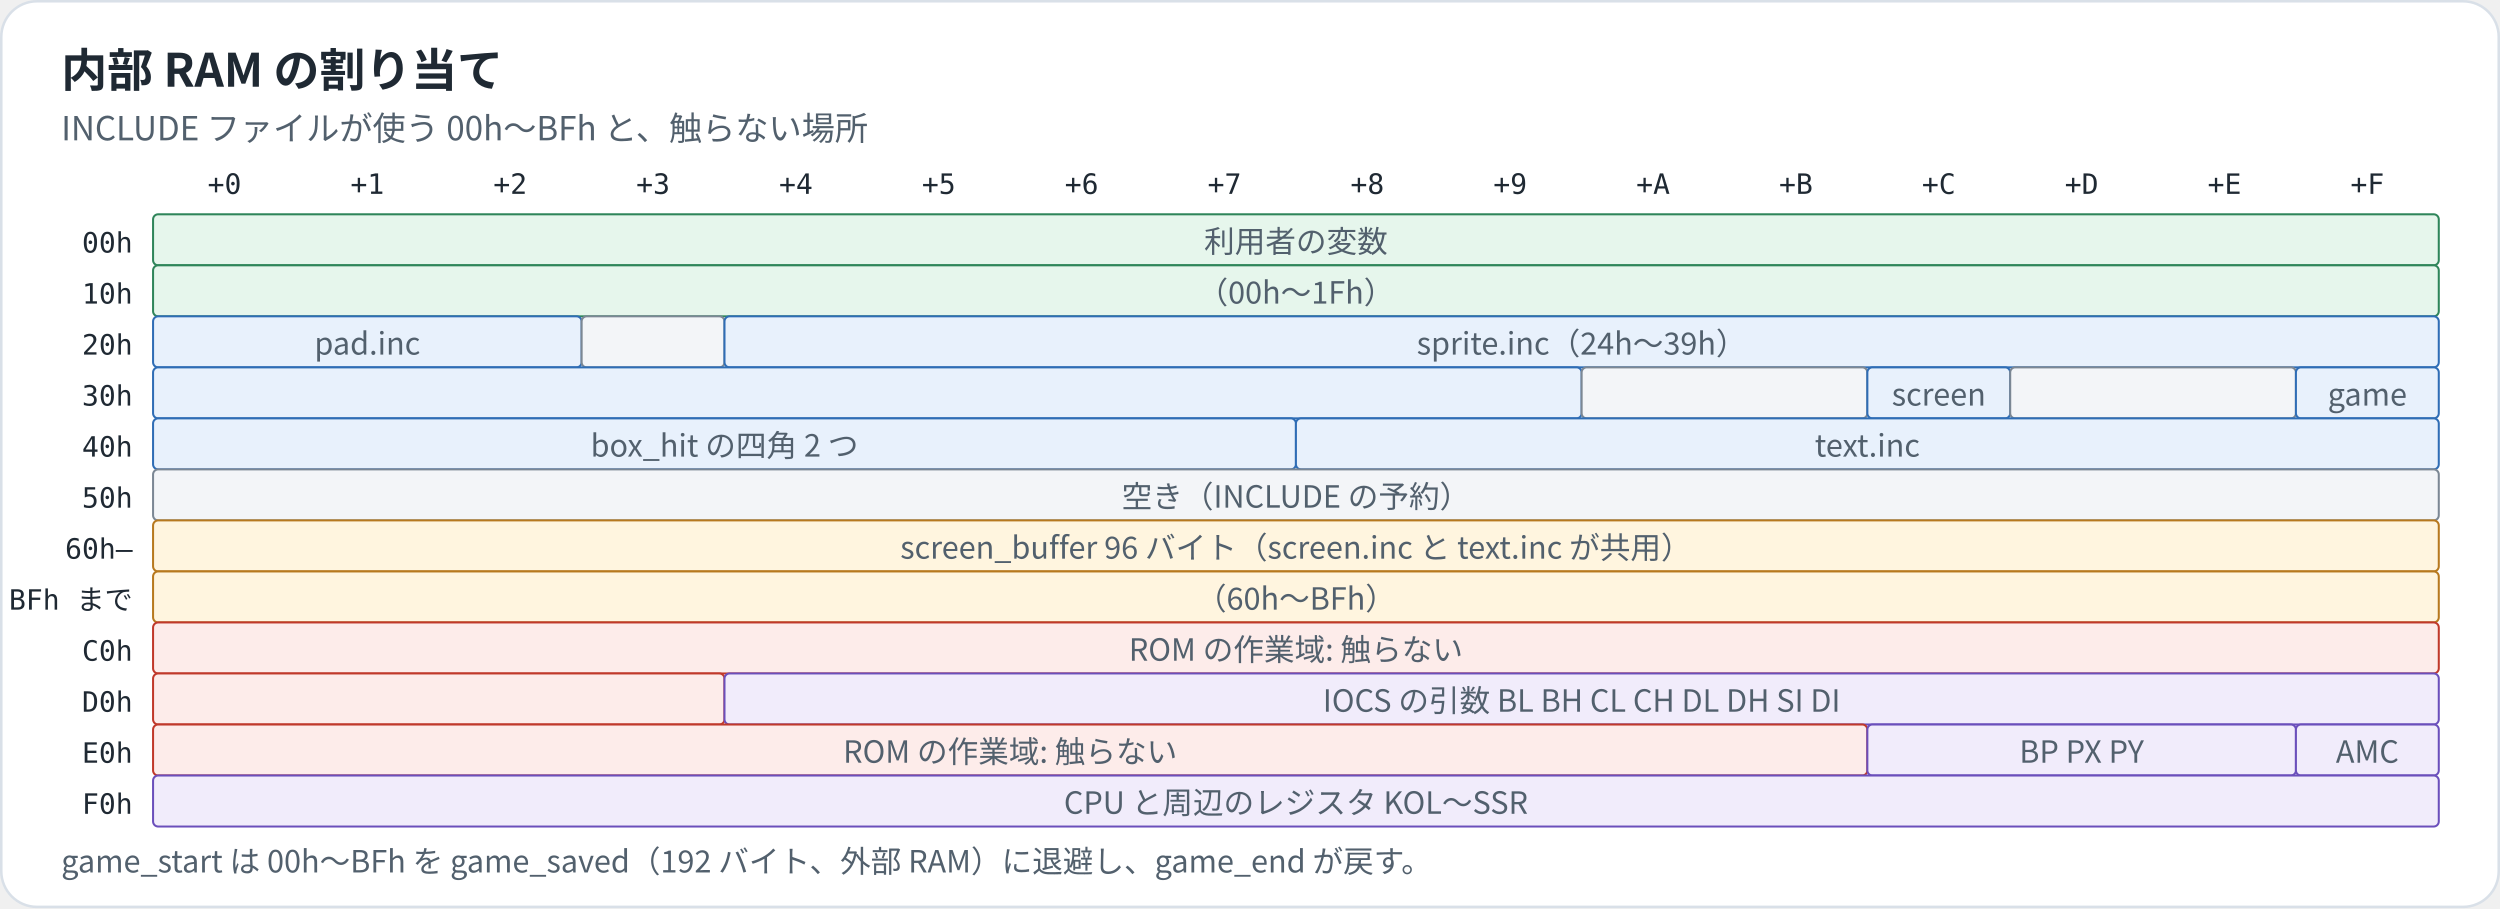
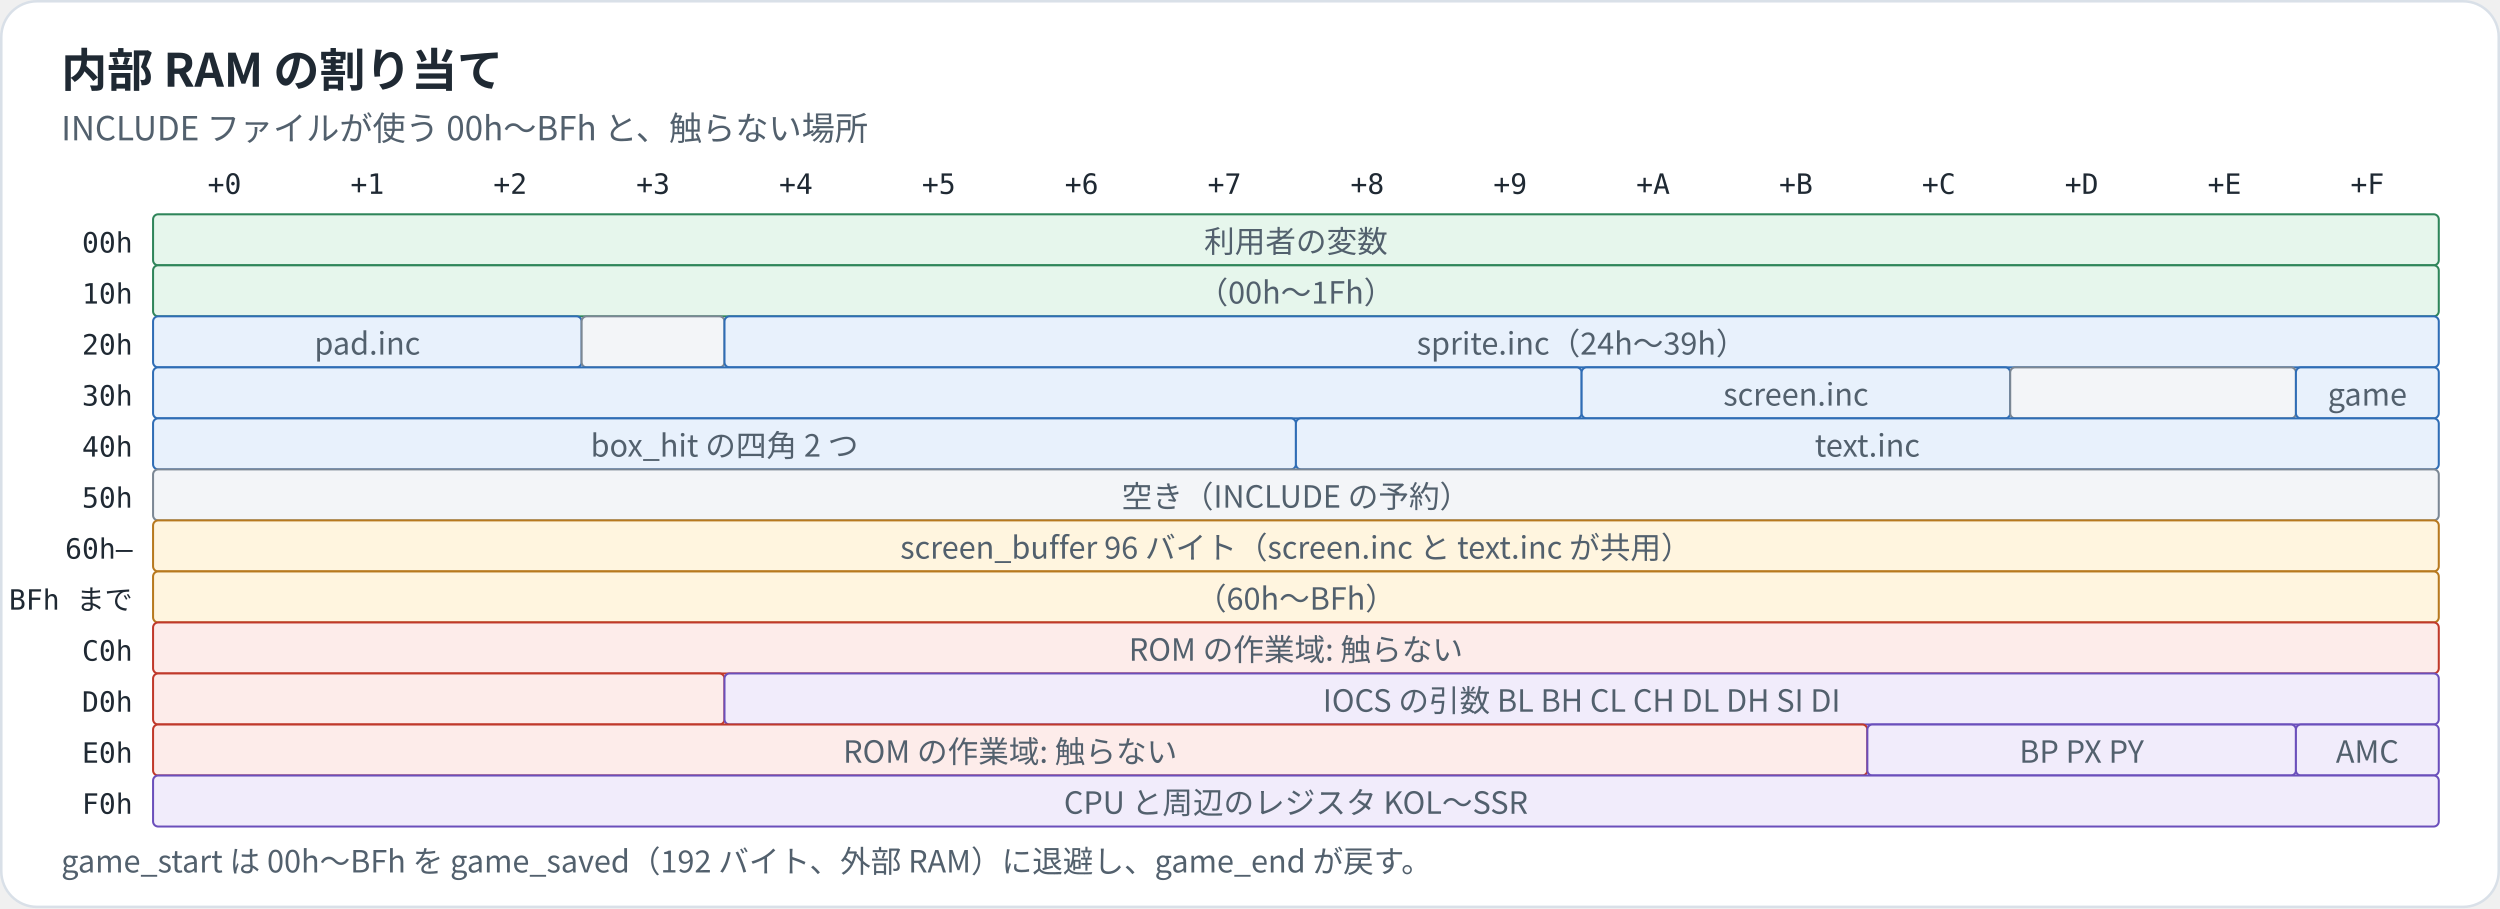
<svg xmlns="http://www.w3.org/2000/svg" viewBox="0 0 980 356" width="980" height="356" role="img" aria-labelledby="t d">
  <style>
    text { font-family: "Yu Gothic UI", "Meiryo", "Hiragino Sans", "Noto Sans CJK JP", "Noto Sans JP", sans-serif; font-size: 14px; fill: #1F2933; }
    .b { font-weight: 700; }
    .h { font-weight: 700; font-size: 18px; }
    .sub { font-size: 13px; fill: #52606D; }
    .s { font-size: 12px; fill: #52606D; }
    .m { font-family: "Cascadia Mono", "Consolas", "Menlo", "DejaVu Sans Mono", monospace; font-size: 13px; }
    .ms { font-family: "Cascadia Mono", "Consolas", "Menlo", "DejaVu Sans Mono", monospace; font-size: 11px; }
    .lbl { font-size: 12px; fill: #52606D; paint-order: stroke; stroke: #FFFFFF; stroke-width: 4px; stroke-linejoin: round; }
  </style>
  <defs>
    <marker id="a" viewBox="0 0 10 10" refX="9" refY="5" markerWidth="7" markerHeight="7" orient="auto-start-reverse">
      <path d="M0 0L10 5L0 10z" fill="#52606D" />
    </marker>
  </defs>
  <rect x="0.5" y="0.5" width="979" height="355" rx="14" fill="#FFFFFF" stroke="#D9E0E8" />
  <text x="24" y="34" class="h">内部 RAM の割り当て</text>
  <text x="24" y="55" class="sub">INCLUDE ファイルが使う 00h〜BFh と、触らない場所</text>
  <text x="88" y="76" class="ms" xml:space="preserve" text-anchor="middle">+0</text>
  <text x="144" y="76" class="ms" xml:space="preserve" text-anchor="middle">+1</text>
  <text x="200" y="76" class="ms" xml:space="preserve" text-anchor="middle">+2</text>
  <text x="256" y="76" class="ms" xml:space="preserve" text-anchor="middle">+3</text>
  <text x="312" y="76" class="ms" xml:space="preserve" text-anchor="middle">+4</text>
  <text x="368" y="76" class="ms" xml:space="preserve" text-anchor="middle">+5</text>
  <text x="424" y="76" class="ms" xml:space="preserve" text-anchor="middle">+6</text>
  <text x="480" y="76" class="ms" xml:space="preserve" text-anchor="middle">+7</text>
  <text x="536" y="76" class="ms" xml:space="preserve" text-anchor="middle">+8</text>
  <text x="592" y="76" class="ms" xml:space="preserve" text-anchor="middle">+9</text>
  <text x="648" y="76" class="ms" xml:space="preserve" text-anchor="middle">+A</text>
  <text x="704" y="76" class="ms" xml:space="preserve" text-anchor="middle">+B</text>
  <text x="760" y="76" class="ms" xml:space="preserve" text-anchor="middle">+C</text>
  <text x="816" y="76" class="ms" xml:space="preserve" text-anchor="middle">+D</text>
  <text x="872" y="76" class="ms" xml:space="preserve" text-anchor="middle">+E</text>
  <text x="928" y="76" class="ms" xml:space="preserve" text-anchor="middle">+F</text>
  <text x="52" y="99" class="ms" xml:space="preserve" text-anchor="end">00h</text>
  <text x="52" y="119" class="ms" xml:space="preserve" text-anchor="end">10h</text>
  <text x="52" y="139" class="ms" xml:space="preserve" text-anchor="end">20h</text>
  <text x="52" y="159" class="ms" xml:space="preserve" text-anchor="end">30h</text>
  <text x="52" y="179" class="ms" xml:space="preserve" text-anchor="end">40h</text>
  <text x="52" y="199" class="ms" xml:space="preserve" text-anchor="end">50h</text>
  <text x="52" y="219" class="ms" xml:space="preserve" text-anchor="end">60h–</text>
  <text x="52" y="239" class="ms" xml:space="preserve" text-anchor="end">BFh まで</text>
  <text x="52" y="259" class="ms" xml:space="preserve" text-anchor="end">C0h</text>
  <text x="52" y="279" class="ms" xml:space="preserve" text-anchor="end">D0h</text>
  <text x="52" y="299" class="ms" xml:space="preserve" text-anchor="end">E0h</text>
  <text x="52" y="319" class="ms" xml:space="preserve" text-anchor="end">F0h</text>
  <rect x="60" y="84" width="896" height="20" rx="2" fill="#E6F6EC" stroke="#2F855A" stroke-width="0.8" />
  <text x="508" y="99" class="s" text-anchor="middle">利用者の変数</text>
  <rect x="60" y="104" width="896" height="20" rx="2" fill="#E6F6EC" stroke="#2F855A" stroke-width="0.8" />
  <text x="508" y="119" class="s" text-anchor="middle">（00h〜1Fh）</text>
  <rect x="60" y="124" width="168" height="20" rx="2" fill="#E8F1FC" stroke="#2F6DB5" stroke-width="0.8" />
  <text x="144" y="139" class="s" text-anchor="middle">pad.inc</text>
  <rect x="228" y="124" width="56" height="20" rx="2" fill="#F3F5F8" stroke="#7B8794" stroke-width="0.8" />
  <rect x="284" y="124" width="672" height="20" rx="2" fill="#E8F1FC" stroke="#2F6DB5" stroke-width="0.8" />
  <text x="620" y="139" class="s" text-anchor="middle">sprite.inc（24h〜39h）</text>
  <rect x="60" y="144" width="560" height="20" rx="2" fill="#E8F1FC" stroke="#2F6DB5" stroke-width="0.8" />
-   <rect x="620" y="144" width="112" height="20" rx="2" fill="#F3F5F8" stroke="#7B8794" stroke-width="0.8" />
-   <rect x="732" y="144" width="56" height="20" rx="2" fill="#E8F1FC" stroke="#2F6DB5" stroke-width="0.8" />
-   <text x="760" y="159" class="s" text-anchor="middle">screen</text>
+   <rect x="620" y="144" width="168" height="20" rx="2" fill="#E8F1FC" stroke="#2F6DB5" stroke-width="0.8" />
+   <text x="704" y="159" class="s" text-anchor="middle">screen.inc</text>
  <rect x="788" y="144" width="112" height="20" rx="2" fill="#F3F5F8" stroke="#7B8794" stroke-width="0.8" />
  <rect x="900" y="144" width="56" height="20" rx="2" fill="#E8F1FC" stroke="#2F6DB5" stroke-width="0.8" />
  <text x="928" y="159" class="s" text-anchor="middle">game</text>
  <rect x="60" y="164" width="448" height="20" rx="2" fill="#E8F1FC" stroke="#2F6DB5" stroke-width="0.8" />
  <text x="284" y="179" class="s" text-anchor="middle">box_hit の四角 2 つ</text>
  <rect x="508" y="164" width="448" height="20" rx="2" fill="#E8F1FC" stroke="#2F6DB5" stroke-width="0.8" />
  <text x="732" y="179" class="s" text-anchor="middle">text.inc</text>
  <rect x="60" y="184" width="896" height="20" rx="2" fill="#F3F5F8" stroke="#7B8794" stroke-width="0.8" />
  <text x="508" y="199" class="s" text-anchor="middle">空き（INCLUDE の予約）</text>
  <rect x="60" y="204" width="896" height="20" rx="2" fill="#FFF5DF" stroke="#B7791F" stroke-width="0.8" />
  <text x="508" y="219" class="s" text-anchor="middle">screen_buffer 96 バイト（screen.inc と text.inc が共用）</text>
  <rect x="60" y="224" width="896" height="20" rx="2" fill="#FFF5DF" stroke="#B7791F" stroke-width="0.8" />
  <text x="508" y="239" class="s" text-anchor="middle">（60h〜BFh）</text>
  <rect x="60" y="244" width="896" height="20" rx="2" fill="#FDECEA" stroke="#C0392B" stroke-width="0.8" />
  <text x="508" y="259" class="s" text-anchor="middle">ROM の作業域: 触らない</text>
  <rect x="60" y="264" width="224" height="20" rx="2" fill="#FDECEA" stroke="#C0392B" stroke-width="0.8" />
  <rect x="284" y="264" width="672" height="20" rx="2" fill="#F1ECFB" stroke="#6B4FBB" stroke-width="0.8" />
  <text x="620" y="279" class="s" text-anchor="middle">IOCS の引数 BL BH CL CH DL DH SI DI</text>
  <rect x="60" y="284" width="672" height="20" rx="2" fill="#FDECEA" stroke="#C0392B" stroke-width="0.8" />
  <text x="396" y="299" class="s" text-anchor="middle">ROM の作業域: 触らない</text>
  <rect x="732" y="284" width="168" height="20" rx="2" fill="#F1ECFB" stroke="#6B4FBB" stroke-width="0.8" />
  <text x="816" y="299" class="s" text-anchor="middle">BP PX PY</text>
  <rect x="900" y="284" width="56" height="20" rx="2" fill="#F1ECFB" stroke="#6B4FBB" stroke-width="0.8" />
  <text x="928" y="299" class="s" text-anchor="middle">AMC</text>
  <rect x="60" y="304" width="896" height="20" rx="2" fill="#F1ECFB" stroke="#6B4FBB" stroke-width="0.8" />
  <text x="508" y="319" class="s" text-anchor="middle">CPU と周辺のレジスタ KOL〜SSR</text>
  <text x="24" y="342" class="s">game_start は 00h〜BFh を game_saved（192 バイト、外部 RAM）に退避し、game_end が戻す。</text>
</svg>
